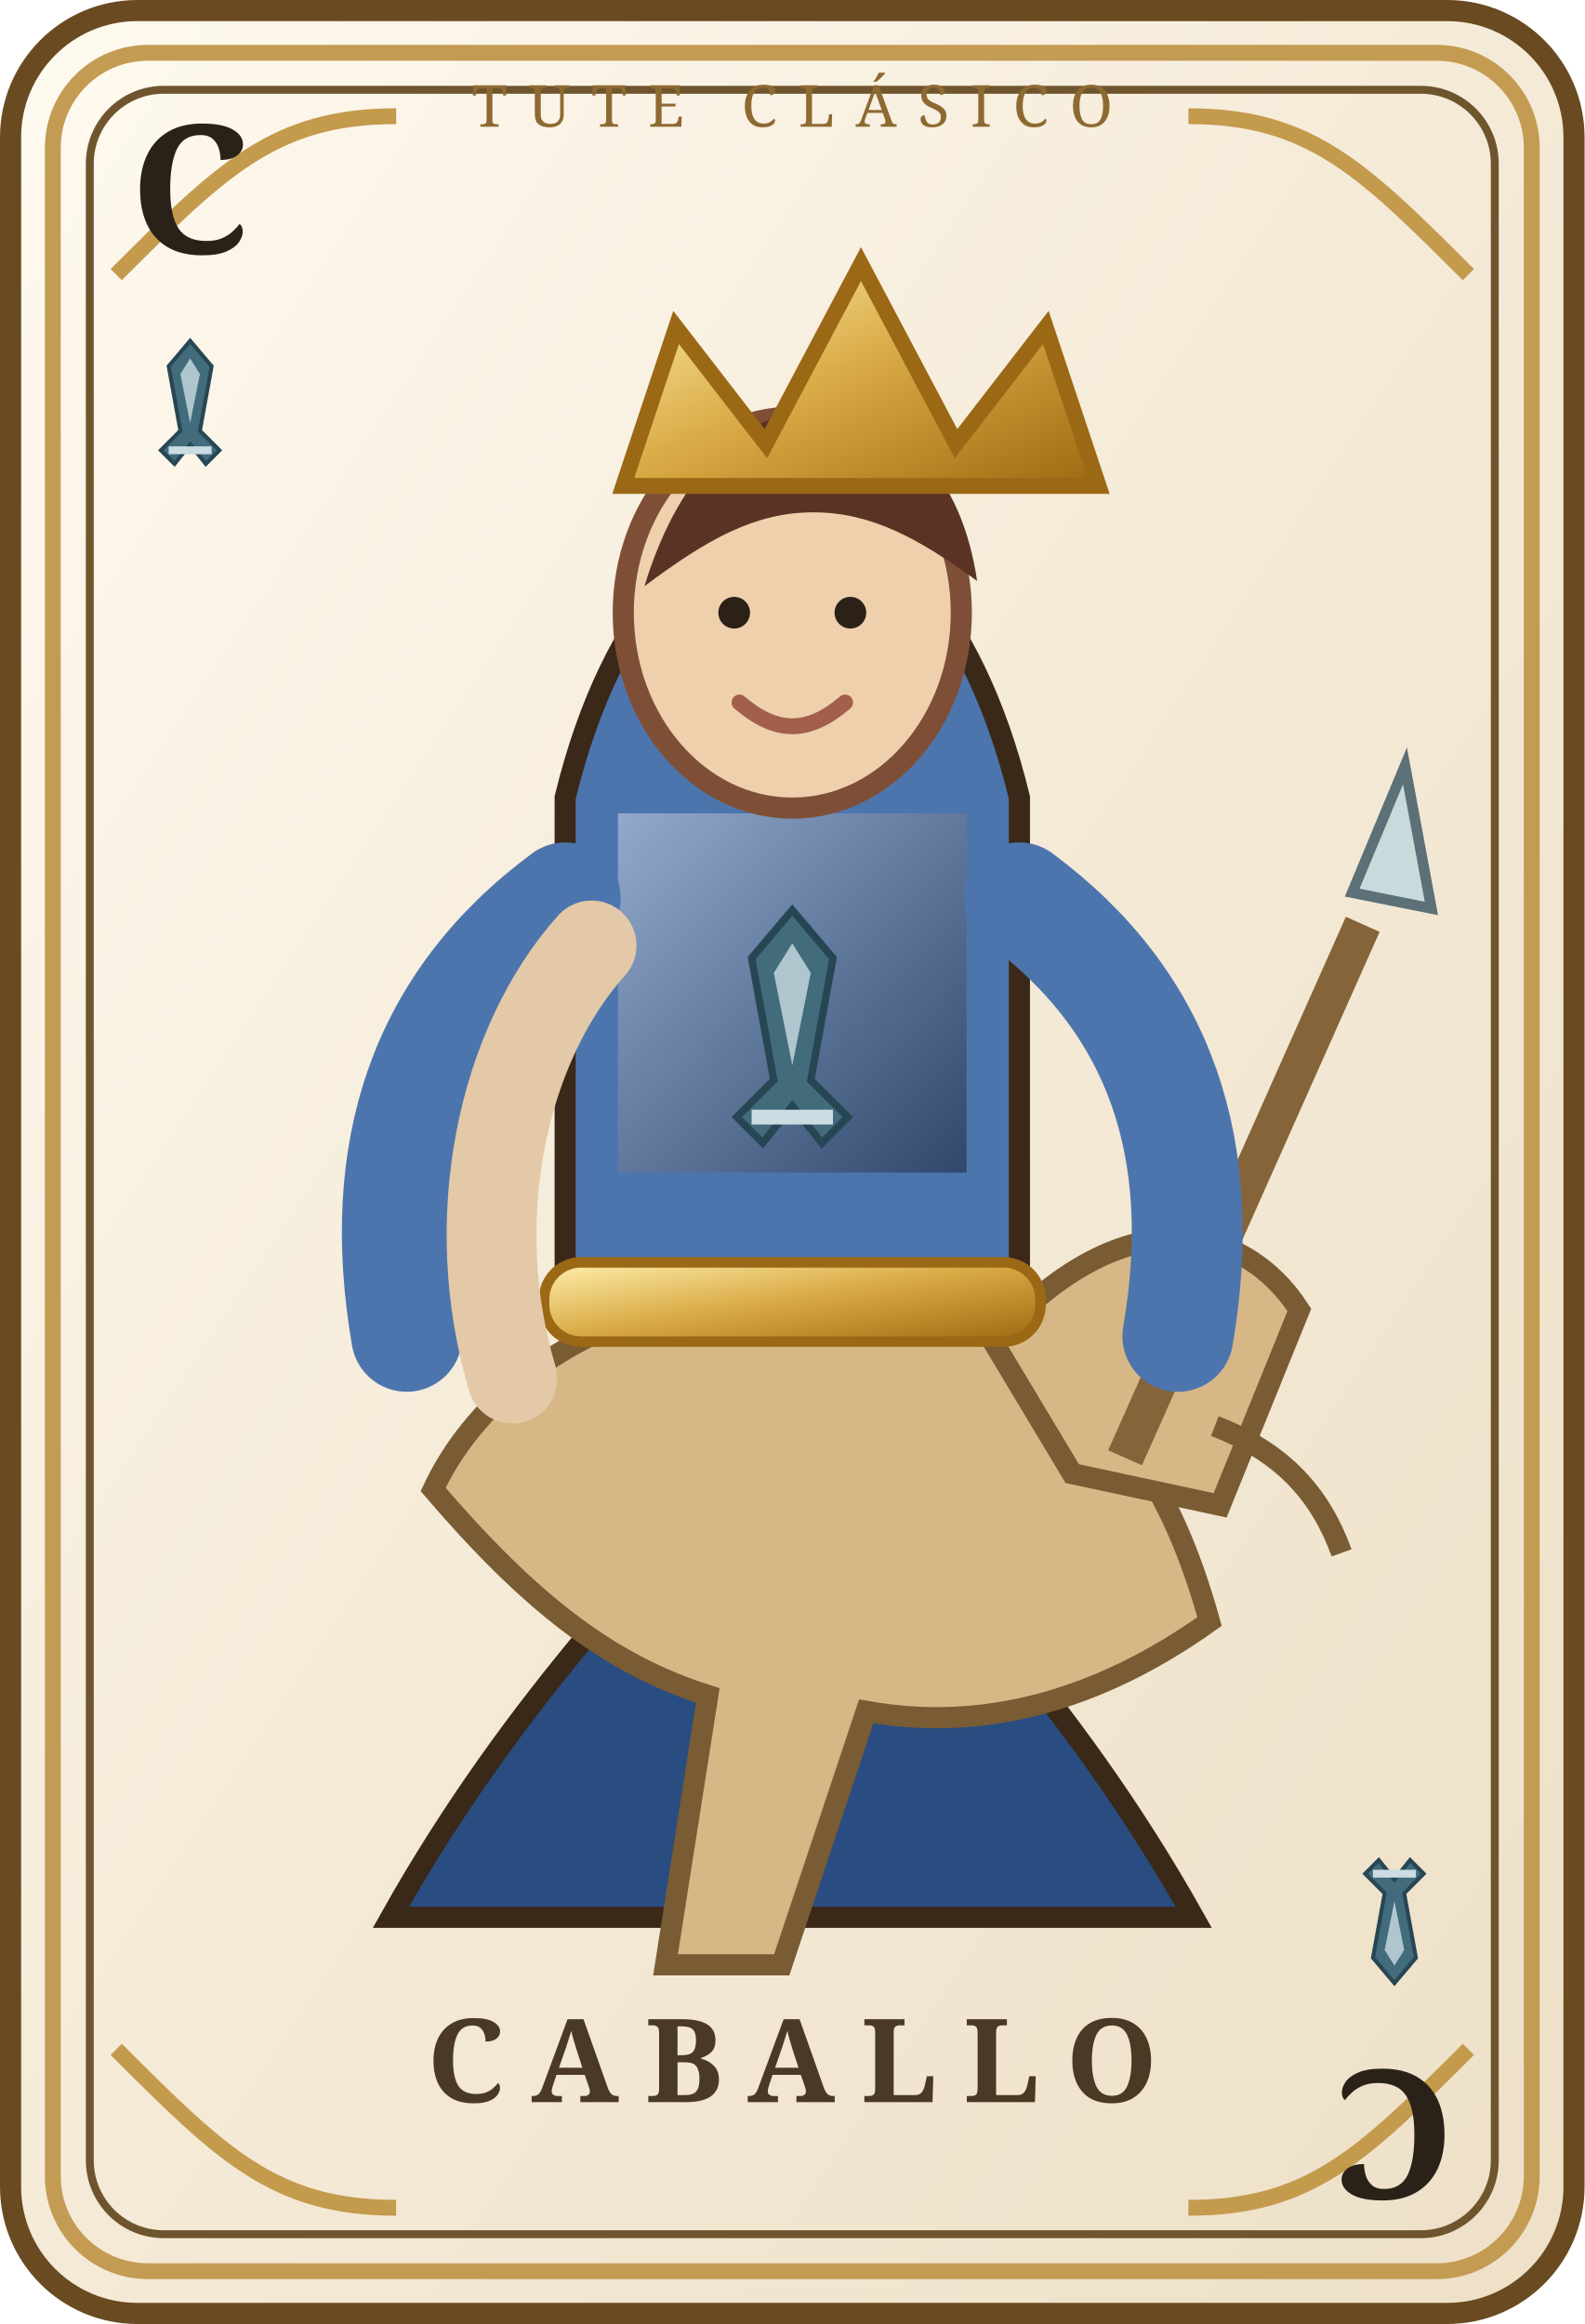
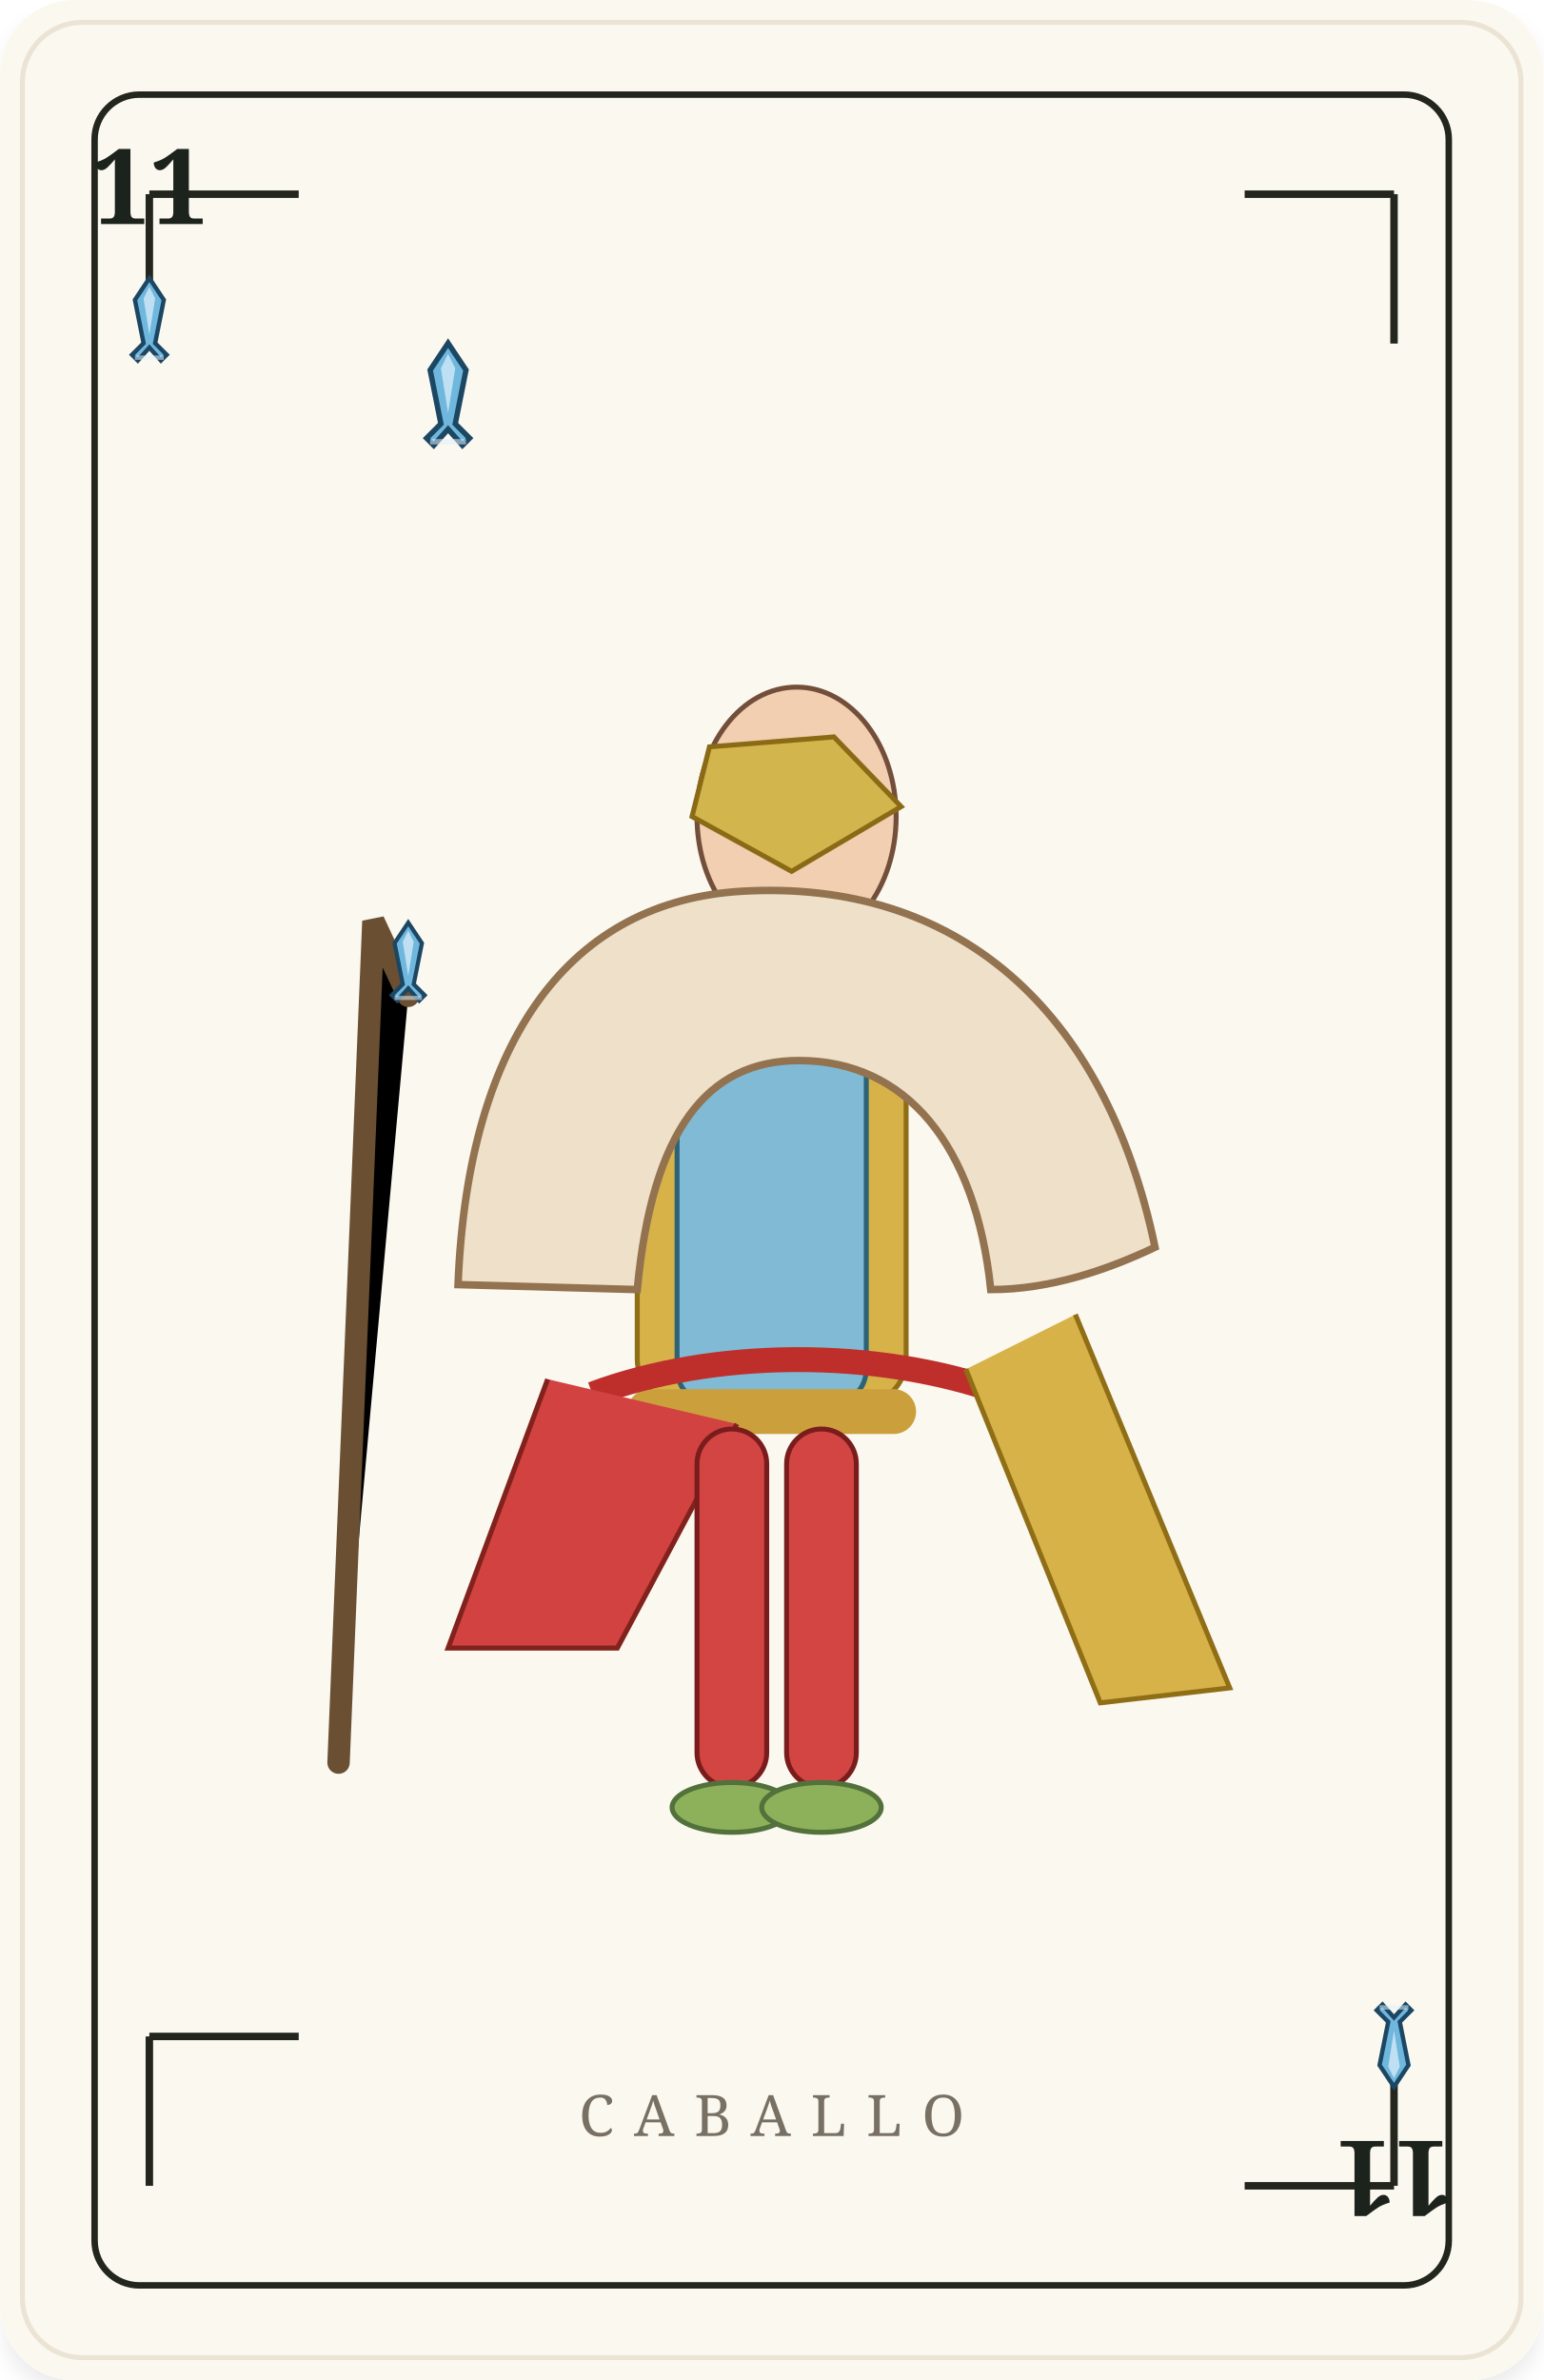
- <svg xmlns="http://www.w3.org/2000/svg" width="300" height="440" viewBox="0 0 300 440">
+ <svg xmlns="http://www.w3.org/2000/svg" width="620" height="956" viewBox="0 0 620 956">
  <defs>
-     <linearGradient id="paper" x1="0" y1="0" x2="1" y2="1">
-       <stop offset="0" stop-color="#fffaf0" />
-       <stop offset=".5" stop-color="#f4ead7" />
-       <stop offset="1" stop-color="#eee0c7" />
+     <filter id="shadow" x="-20%" y="-20%" width="140%" height="140%">
+       <feDropShadow dx="0" dy="5" stdDeviation="4" flood-opacity=".08" />
+     </filter>
+     <linearGradient id="oroFill" x1="0" x2="1">
+       <stop offset="0" stop-color="#f7db89" />
+       <stop offset="1" stop-color="#d19309" />
    </linearGradient>
-     <linearGradient id="gold" x1="0" y1="0" x2="1" y2="1">
-       <stop offset="0" stop-color="#fff0ae" />
-       <stop offset=".48" stop-color="#d9aa45" />
-       <stop offset="1" stop-color="#9f6810" />
-     </linearGradient>
-     <linearGradient id="cloth" x1="0" y1="0" x2="1" y2="1">
-       <stop offset="0" stop-color="#fff" />
-       <stop offset="1" stop-color="#000" />
-     </linearGradient>
-     <filter id="grain">
-       <feTurbulence type="fractalNoise" baseFrequency=".8" numOctaves="2" seed="4" />
-       <feColorMatrix values="1 0 0 0 0 0 1 0 0 0 0 0 1 0 0 0 0 0 .035 0" />
-     </filter>
-     <filter id="shadow">
-       <feDropShadow dx="0" dy="3" stdDeviation="2" flood-opacity=".2" />
-     </filter>
  </defs>
-   <rect x="2" y="2" width="296" height="436" rx="24" fill="url(#paper)" stroke="#6a4a20" stroke-width="4" />
-   <rect x="10" y="10" width="280" height="420" rx="18" fill="none" stroke="#c39b52" stroke-width="3" />
-   <rect x="17" y="17" width="266" height="406" rx="14" fill="none" stroke="#6f552d" stroke-width="1.5" />
-   <path d="M22 52C42 32 52 22 75 22M225 22c23 0 33 10 53 30M22 388c20 20 30 30 53 30M225 418c23 0 33-10 53-30" fill="none" stroke="#c49a4d" stroke-width="3" />
-   <g>
-     <g>
-       <path d="M74 363c23-41 52-71 76-95 24 24 53 54 76 95Z" fill="#294d80" stroke="#3a2819" stroke-width="4" />
-       <path d="M82 282c15-32 62-48 102-31 27 12 38 31 45 56-21 15-43 21-65 17l-16 48h-22l8-51c-19-6-34-18-52-39Z" fill="#d7b786" stroke="#795b34" stroke-width="4" />
-       <path d="M188 254c24-27 47-23 58-6l-15 37-28-6Z" fill="#d7b786" stroke="#795b34" stroke-width="4" />
-       <circle cx="229" cy="252" r="3" fill="#2b2117" />
-       <path d="M230 270c13 5 20 13 24 24" fill="none" stroke="#795b34" stroke-width="4" />
-       <path d="M213 276l45-101" stroke="#85643a" stroke-width="7" />
-       <path d="M256 169l10-24 5 27Z" fill="#c9dadd" stroke="#5b7077" stroke-width="2" />
-       <path d="M107 151c9-37 28-54 43-54s34 17 43 54v98h-86Z" fill="#4d75ad" stroke="#3a2819" stroke-width="4" />
-       <path d="M117 154h66v68h-66Z" fill="url(#cloth)" opacity=".38" />
-       <ellipse cx="150" cy="116" rx="32" ry="37" fill="#efd0ad" stroke="#7e4f36" stroke-width="4" />
-       <path d="M122 111c7-23 20-33 31-33 18 0 29 12 32 32-11-8-20-13-31-13-11 0-20 5-32 14Z" fill="#5b3324" />
-       <path d="M118 92l10-30 17 22 18-34 18 34 17-22 10 30Z" fill="url(#gold)" stroke="#9b6815" stroke-width="3" />
-       <circle cx="139" cy="116" r="3" fill="#2b2117" />
-       <circle cx="161" cy="116" r="3" fill="#2b2117" />
-       <path d="M140 133c7 6 13 6 20 0" fill="none" stroke="#a25f4a" stroke-width="3" stroke-linecap="round" />
-       <path d="M107 170c-27 20-36 48-30 83" fill="none" stroke="#4d75ad" stroke-width="21" stroke-linecap="round" />
-       <path d="M193 170c27 20 36 48 30 83" fill="none" stroke="#4d75ad" stroke-width="21" stroke-linecap="round" />
-       <rect x="103" y="239" width="94" height="15" rx="7" fill="url(#gold)" stroke="#9b6815" stroke-width="2" />
-       <g transform="translate(150 194)">
-         <g transform="translate(0 0) rotate(0) scale(0.7)" opacity="1">
-           <path d="M0-31 11-18 5 15l10 10-7 7-8-10-8 10-7-7 10-10-6-33L0-31Z" fill="#426b7c" stroke="#274653" stroke-width="2" />
-           <path d="M0-22 5-14 0 11-5-14 0-22Z" fill="#cbdde2" opacity=".8" />
-           <path d="M-11 25h22" stroke="#cbdde2" stroke-width="4" />
-         </g>
+   <g filter="url(#shadow)">
+     <rect width="620" height="956" rx="30" fill="#fbf8f0" />
+     <rect x="9" y="9" width="602" height="938" rx="24" fill="none" stroke="#ebe3d4" stroke-width="2" />
+     <rect x="38" y="38" width="544" height="880" rx="18" fill="none" stroke="#23251f" stroke-width="2.6" />
+     <path d="M60 78H120M60 78V138" stroke="#23251f" stroke-width="3" />
+     <path d="M500 78H560M560 78V138" stroke="#23251f" stroke-width="3" />
+     <path d="M60 818H120M60 818V878" stroke="#23251f" stroke-width="3" />
+     <path d="M500 878H560M560 818V878" stroke="#23251f" stroke-width="3" />
+     <g transform="translate(60 90)">
+       <text x="0" y="0" text-anchor="middle" font-family="Georgia,serif" font-size="42" font-weight="700" fill="#1d211b">11</text>
+       <g transform="translate(0 38) scale(.58)">
+         <path d="M0 -28L10 -13L4 17L12 25L8 29L0 20L-8 29L-12 25L-4 17L-10 -13Z" fill="#70b7dd" stroke="#1d4664" stroke-width="3" />
+         <path d="M0 -22L4 -14L0 11L-4 -14Z" fill="#def0fb" opacity=".72" />
+         <path d="M-10 27H10" stroke="#dff1fb" stroke-width="3" opacity=".55" />
      </g>
-       <path d="M112 179c-17 19-24 52-15 82" fill="none" stroke="#e3c9a7" stroke-width="17" stroke-linecap="round" />
-       <text x="150" y="398" text-anchor="middle" font-family="Georgia,serif" font-size="22" font-weight="700" letter-spacing="5" fill="#4a3925">CABALLO</text>
    </g>
+     <g transform="translate(560 860) rotate(180 0 0)">
+       <text x="0" y="0" text-anchor="middle" font-family="Georgia,serif" font-size="42" font-weight="700" fill="#1d211b">11</text>
+       <g transform="translate(0 38) scale(.58)">
+         <path d="M0 -28L10 -13L4 17L12 25L8 29L0 20L-8 29L-12 25L-4 17L-10 -13Z" fill="#70b7dd" stroke="#1d4664" stroke-width="3" />
+         <path d="M0 -22L4 -14L0 11L-4 -14Z" fill="#def0fb" opacity=".72" />
+         <path d="M-10 27H10" stroke="#dff1fb" stroke-width="3" opacity=".55" />
+       </g>
+     </g>
+     <g transform="translate(180 158) scale(.72)">
+       <path d="M0 -28L10 -13L4 17L12 25L8 29L0 20L-8 29L-12 25L-4 17L-10 -13Z" fill="#70b7dd" stroke="#1d4664" stroke-width="3" />
+       <path d="M0 -22L4 -14L0 11L-4 -14Z" fill="#def0fb" opacity=".72" />
+       <path d="M-10 27H10" stroke="#dff1fb" stroke-width="3" opacity=".55" />
+     </g>
+     <g transform="translate(310 500)">
+       <ellipse cx="10" cy="-172" rx="40" ry="52" fill="#f1cfb0" stroke="#73503a" stroke-width="2" />
+       <path d="M-25 -200L25 -204L52 -176L8 -150L-32 -172Z" fill="#d3b54d" stroke="#8b6a17" stroke-width="2" />
+       <rect x="-54" y="-124" width="108" height="188" rx="18" fill="#d7b249" stroke="#8f6e17" stroke-width="2" />
+       <rect x="-38" y="-110" width="76" height="174" rx="14" fill="#80bad4" stroke="#2e6477" stroke-width="2" />
+       <rect x="-58" y="58" width="116" height="18" rx="9" fill="#cc9f3e" />
+       <path d="M-126 16C-122 -84 -80 -138 -12 -142C74 -147 134 -95 154 1C135 10 112 18 88 18C82 -40 54 -74 11 -74C-26 -74 -48 -46 -54 18Z" fill="#efe0c9" stroke="#92724f" stroke-width="3" />
+       <path d="M-72 60C-24 42 42 41 94 60" fill="none" stroke="#be2e29" stroke-width="10" />
+       <path d="M-90 54L-130 162L-62 162L-14 72" fill="#d1423f" stroke="#82221f" stroke-width="2" />
+       <path d="M78 50L132 184L184 178L122 28" fill="#d7b249" stroke="#8f6e17" stroke-width="2" />
+       <rect x="-30" y="74" width="28" height="144" rx="14" fill="#d24542" stroke="#7a1f1e" stroke-width="2" />
+       <rect x="6" y="74" width="28" height="144" rx="14" fill="#d24542" stroke="#7a1f1e" stroke-width="2" />
+       <ellipse cx="-16" cy="226" rx="24" ry="10" fill="#8db15a" stroke="#53713a" stroke-width="2" />
+       <ellipse cx="20" cy="226" rx="24" ry="10" fill="#8db15a" stroke="#53713a" stroke-width="2" />
+       <path d="M-146 -100L-160 -130L-174 208" stroke="#6a5032" stroke-width="9" stroke-linecap="round" />
+       <g transform="translate(-146 -114) scale(.55)">
+         <path d="M0 -28L10 -13L4 17L12 25L8 29L0 20L-8 29L-12 25L-4 17L-10 -13Z" fill="#70b7dd" stroke="#1d4664" stroke-width="3" />
+         <path d="M0 -22L4 -14L0 11L-4 -14Z" fill="#def0fb" opacity=".72" />
+         <path d="M-10 27H10" stroke="#dff1fb" stroke-width="3" opacity=".55" />
+       </g>
+     </g>
+     <text x="310" y="858" text-anchor="middle" font-family="Georgia,serif" font-size="23" letter-spacing="8" fill="#5a5246" opacity=".82">CABALLO</text>
  </g>
-   <g transform="translate(36 48) rotate(0)">
-     <text x="0" y="0" text-anchor="middle" font-family="Georgia,serif" font-size="34" font-weight="700" fill="#2a2218">C</text>
-     <g transform="translate(0 28) rotate(0) scale(0.37)" opacity="1">
-       <path d="M0-31 11-18 5 15l10 10-7 7-8-10-8 10-7-7 10-10-6-33L0-31Z" fill="#426b7c" stroke="#274653" stroke-width="2" />
-       <path d="M0-22 5-14 0 11-5-14 0-22Z" fill="#cbdde2" opacity=".8" />
-       <path d="M-11 25h22" stroke="#cbdde2" stroke-width="4" />
-     </g>
-   </g>
-   <g transform="translate(264 392) rotate(180)">
-     <text x="0" y="0" text-anchor="middle" font-family="Georgia,serif" font-size="34" font-weight="700" fill="#2a2218">C</text>
-     <g transform="translate(0 28) rotate(0) scale(0.37)" opacity="1">
-       <path d="M0-31 11-18 5 15l10 10-7 7-8-10-8 10-7-7 10-10-6-33L0-31Z" fill="#426b7c" stroke="#274653" stroke-width="2" />
-       <path d="M0-22 5-14 0 11-5-14 0-22Z" fill="#cbdde2" opacity=".8" />
-       <path d="M-11 25h22" stroke="#cbdde2" stroke-width="4" />
-     </g>
-   </g>
-   <text x="150" y="24" text-anchor="middle" font-family="Georgia,serif" font-size="11" letter-spacing="4" fill="#8d6a32">TUTE CLÁSICO</text>
</svg>
